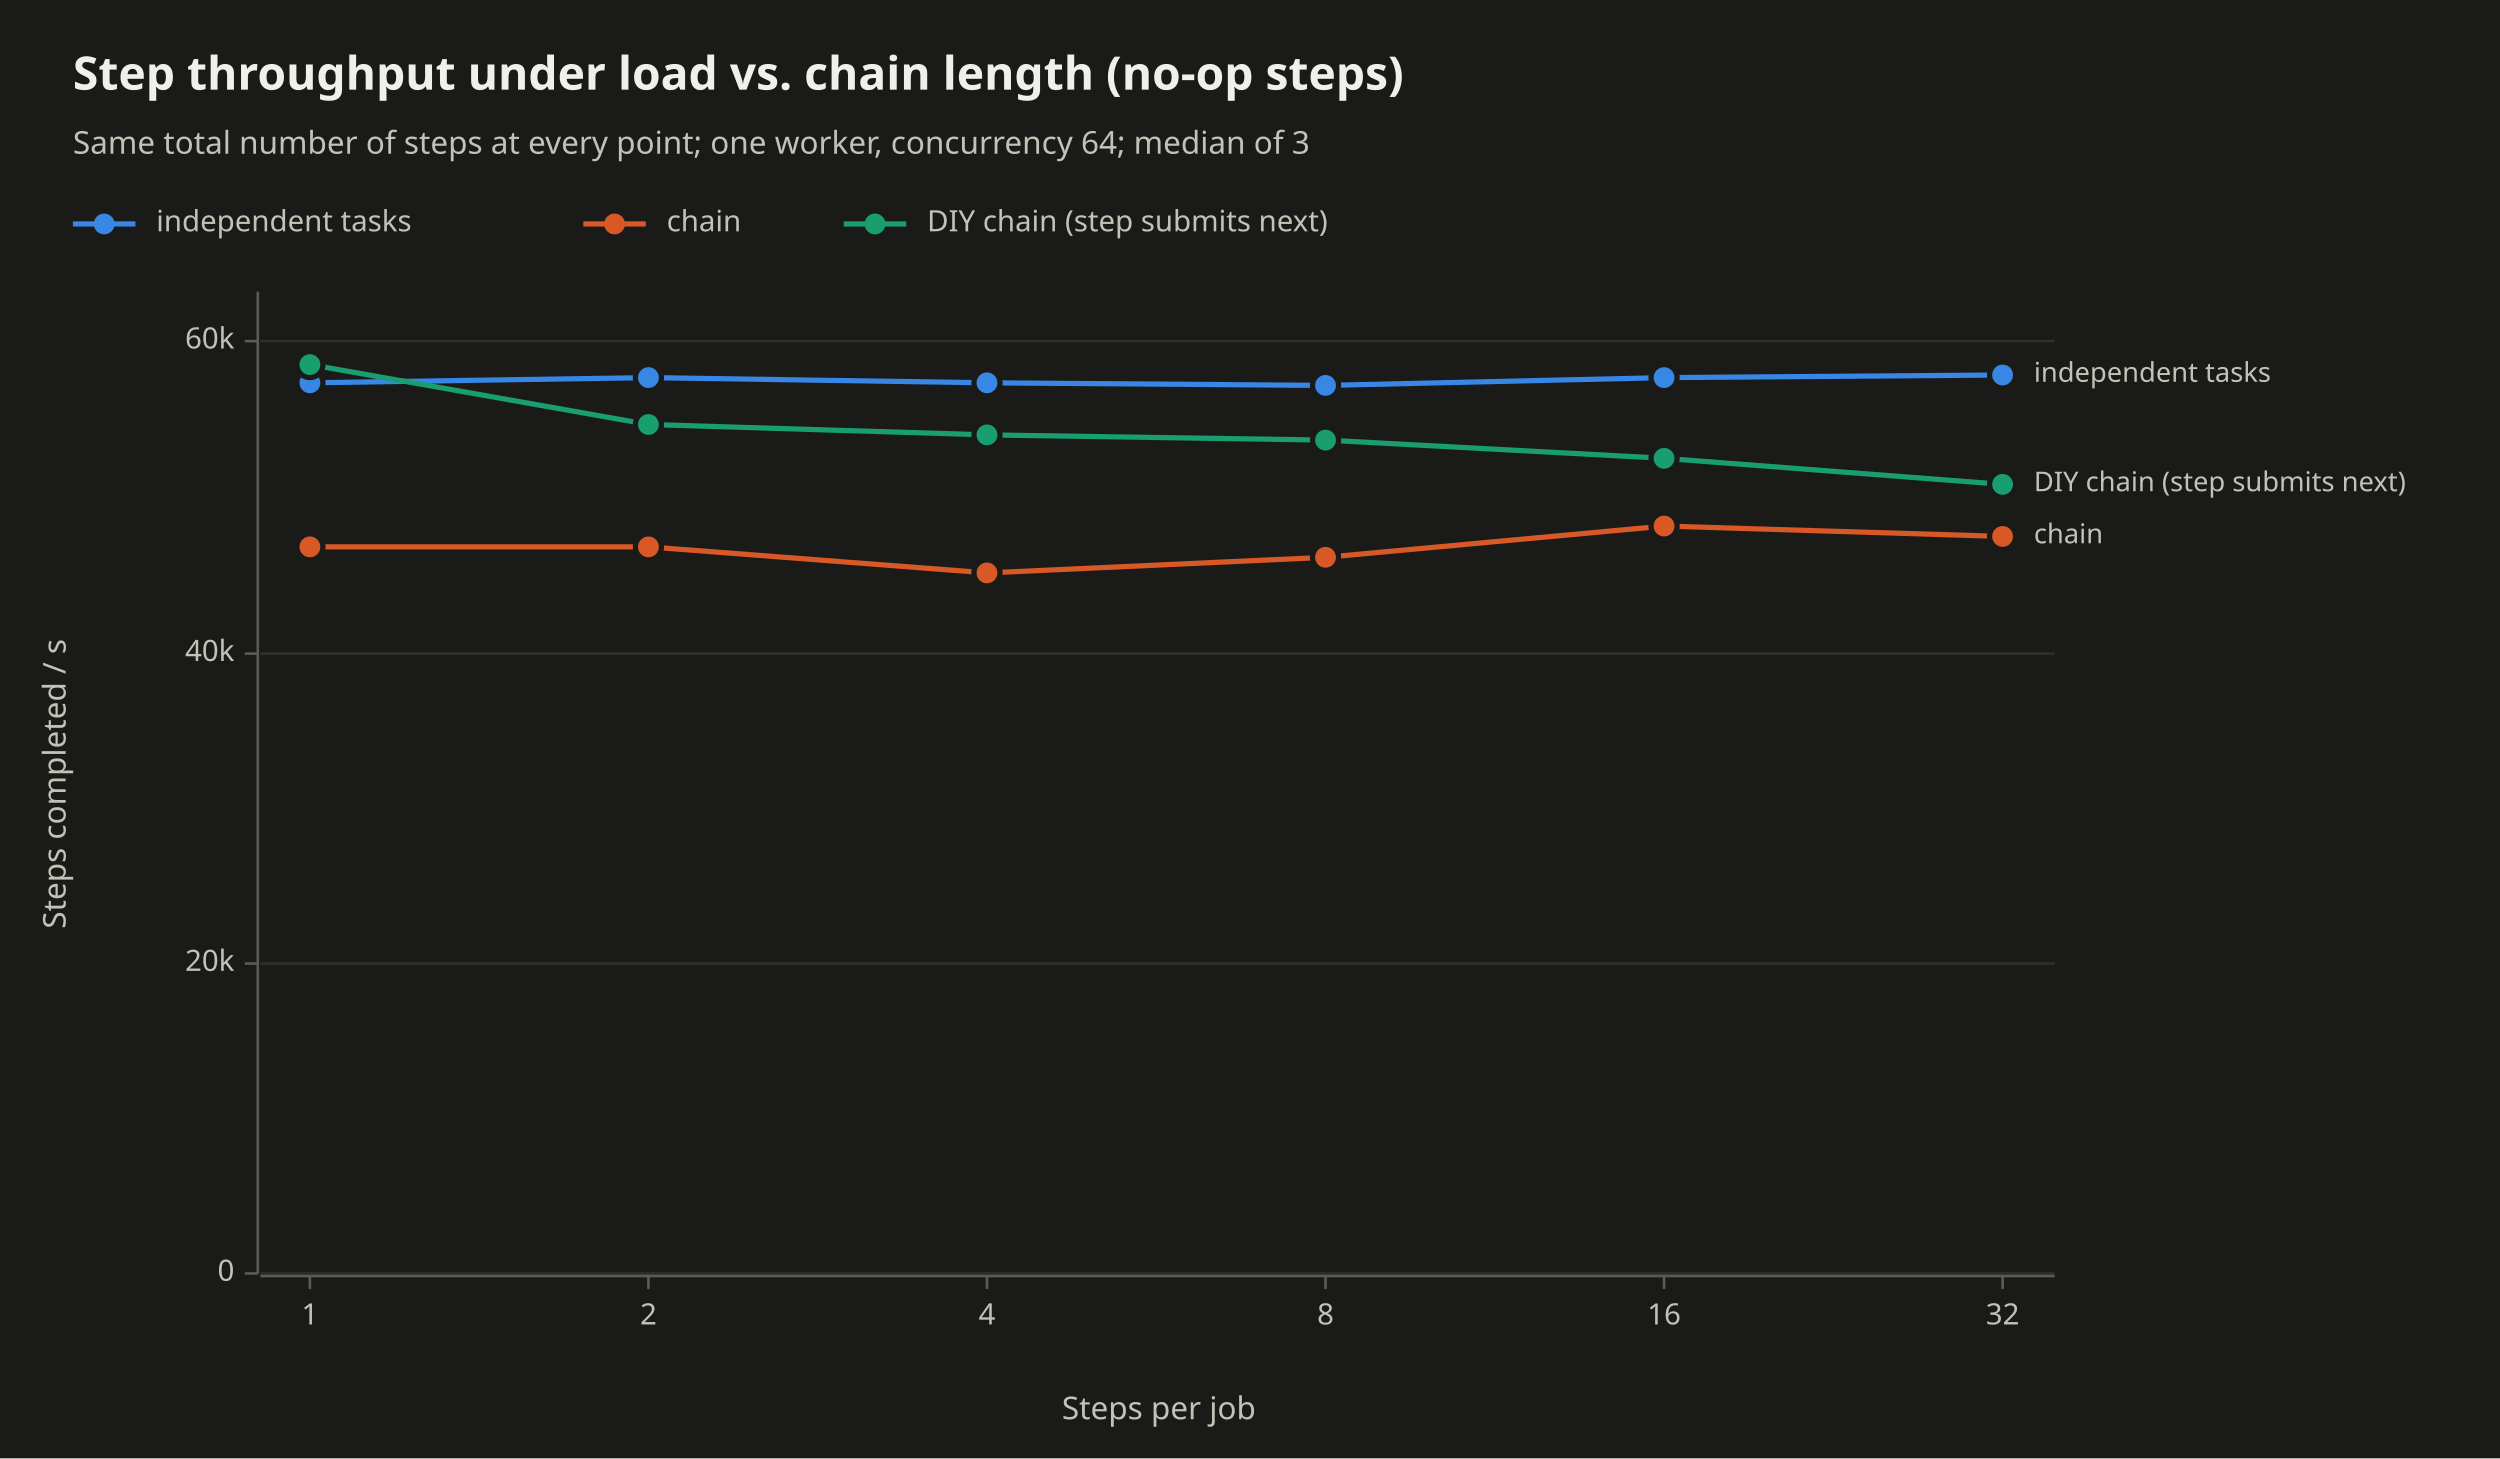
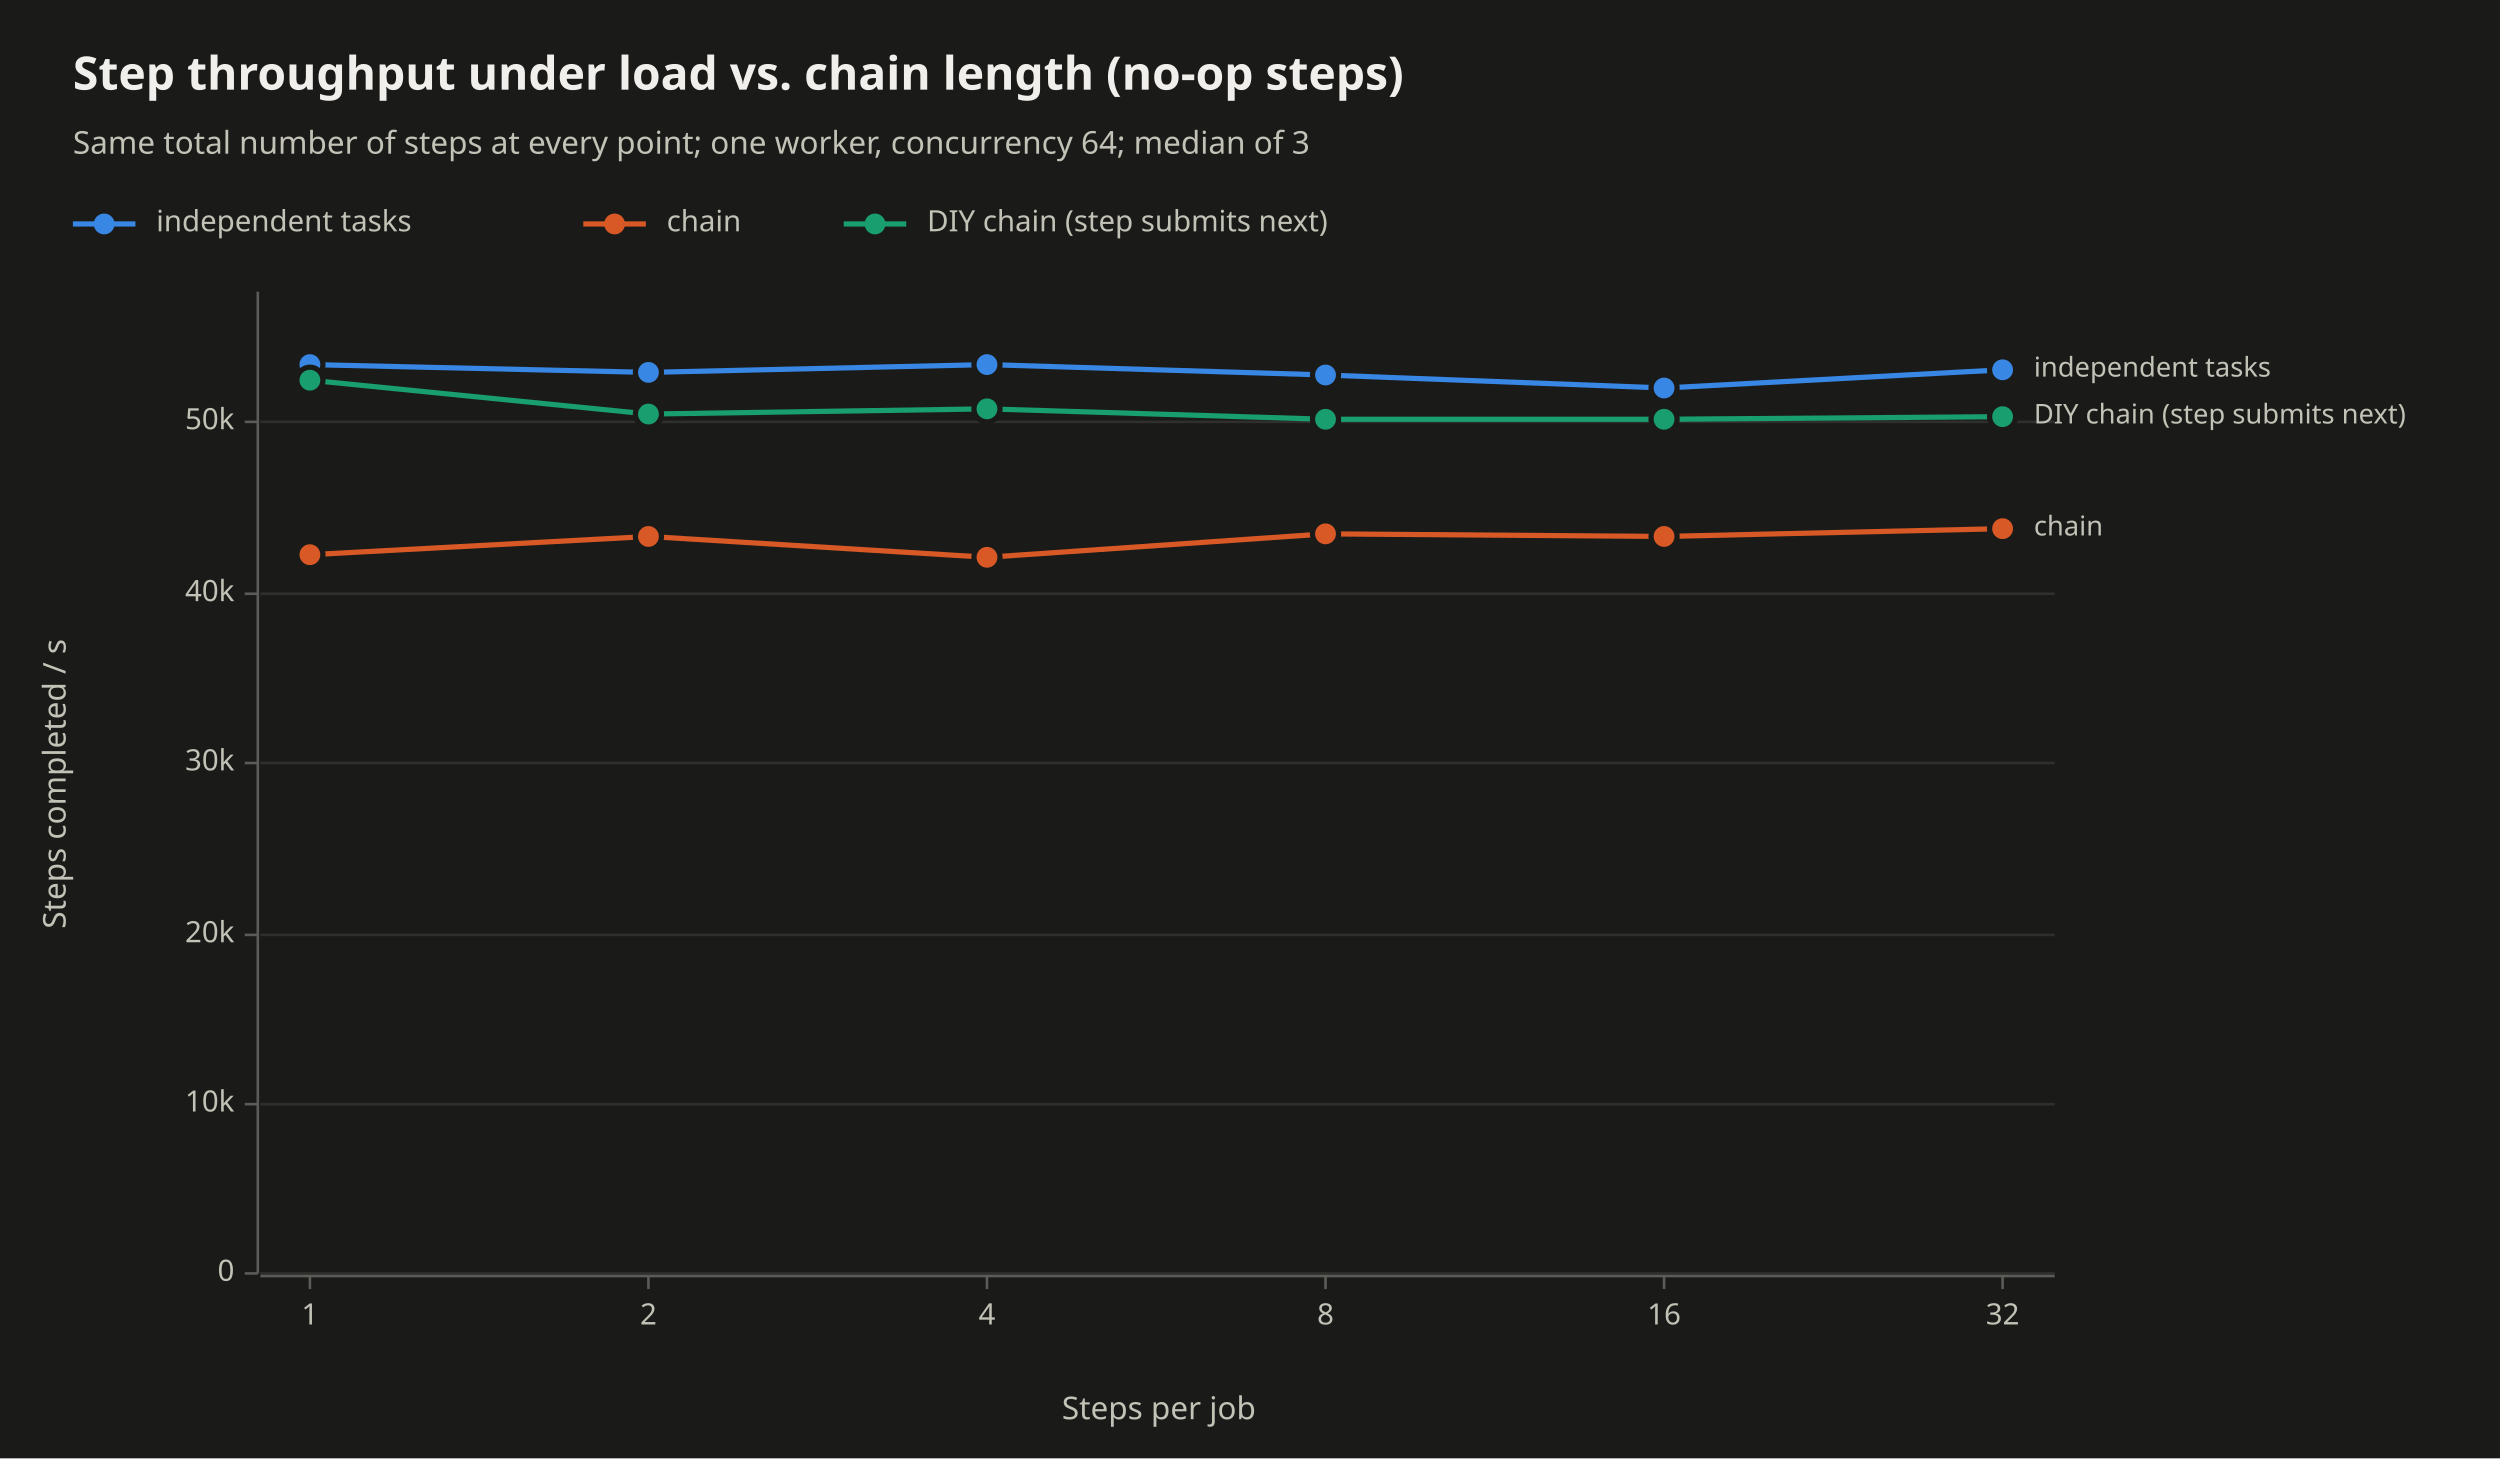
<svg xmlns="http://www.w3.org/2000/svg" width="960" height="560" viewBox="0 0 960 560">
  <rect x="0" y="0" width="960" height="560" opacity="1" fill="#1A1A19" stroke="none" />
  <text x="28" y="30" dy="0.5ex" text-anchor="start" font-family="sans-serif" font-size="17.742" opacity="1" fill="#F0EFEC" font-weight="bold">
Step throughput under load vs. chain length (no-op steps)
</text>
  <text x="28" y="56" dy="0.5ex" text-anchor="start" font-family="sans-serif" font-size="12.097" opacity="1" fill="#C3C2B7">
Same total number of steps at every point; one worker, concurrency 64; median of 3
</text>
  <polyline fill="none" opacity="1" stroke="#3987E5" stroke-width="2" points="28,86 52,86 " />
  <circle cx="40" cy="86" r="4" opacity="1" fill="#3987E5" stroke="none" stroke-width="1" />
  <text x="60" y="86" dy="0.5ex" text-anchor="start" font-family="sans-serif" font-size="11.29" opacity="1" fill="#C3C2B7">
independent tasks
</text>
  <polyline fill="none" opacity="1" stroke="#D95926" stroke-width="2" points="224,86 248,86 " />
  <circle cx="236" cy="86" r="4" opacity="1" fill="#D95926" stroke="none" stroke-width="1" />
  <text x="256" y="86" dy="0.5ex" text-anchor="start" font-family="sans-serif" font-size="11.29" opacity="1" fill="#C3C2B7">
chain
</text>
  <polyline fill="none" opacity="1" stroke="#199E70" stroke-width="2" points="324,86 348,86 " />
  <circle cx="336" cy="86" r="4" opacity="1" fill="#199E70" stroke="none" stroke-width="1" />
  <text x="356" y="86" dy="0.5ex" text-anchor="start" font-family="sans-serif" font-size="11.29" opacity="1" fill="#C3C2B7">
DIY chain (step submits next)
</text>
  <text x="16" y="301" dy="0.76em" text-anchor="middle" font-family="sans-serif" font-size="12.097" opacity="1" fill="#C3C2B7" transform="rotate(270, 16, 301)">
Steps completed / s
</text>
  <text x="445" y="548" dy="-0.5ex" text-anchor="middle" font-family="sans-serif" font-size="12.097" opacity="1" fill="#C3C2B7">
Steps per job
</text>
  <line opacity="1" stroke="#2F2F2D" stroke-width="1" x1="100" y1="489" x2="789" y2="489" />
-   <line opacity="1" stroke="#2F2F2D" stroke-width="1" x1="100" y1="370" x2="789" y2="370" />
-   <line opacity="1" stroke="#2F2F2D" stroke-width="1" x1="100" y1="251" x2="789" y2="251" />
-   <line opacity="1" stroke="#2F2F2D" stroke-width="1" x1="100" y1="131" x2="789" y2="131" />
+   <line opacity="1" stroke="#2F2F2D" stroke-width="1" x1="100" y1="424" x2="789" y2="424" />
+   <line opacity="1" stroke="#2F2F2D" stroke-width="1" x1="100" y1="359" x2="789" y2="359" />
+   <line opacity="1" stroke="#2F2F2D" stroke-width="1" x1="100" y1="293" x2="789" y2="293" />
+   <line opacity="1" stroke="#2F2F2D" stroke-width="1" x1="100" y1="228" x2="789" y2="228" />
+   <line opacity="1" stroke="#2F2F2D" stroke-width="1" x1="100" y1="162" x2="789" y2="162" />
  <polyline fill="none" opacity="1" stroke="#5C5B57" stroke-width="1" points="99,112 99,489 " />
  <text x="90" y="489" dy="0.5ex" text-anchor="end" font-family="sans-serif" font-size="11.29" opacity="1" fill="#C3C2B7">
0
</text>
  <polyline fill="none" opacity="1" stroke="#5C5B57" stroke-width="1" points="94,489 99,489 " />
-   <text x="90" y="370" dy="0.5ex" text-anchor="end" font-family="sans-serif" font-size="11.29" opacity="1" fill="#C3C2B7">
+   <text x="90" y="424" dy="0.5ex" text-anchor="end" font-family="sans-serif" font-size="11.29" opacity="1" fill="#C3C2B7">
+ 10k
+ </text>
+   <polyline fill="none" opacity="1" stroke="#5C5B57" stroke-width="1" points="94,424 99,424 " />
+   <text x="90" y="359" dy="0.5ex" text-anchor="end" font-family="sans-serif" font-size="11.29" opacity="1" fill="#C3C2B7">
20k
</text>
-   <polyline fill="none" opacity="1" stroke="#5C5B57" stroke-width="1" points="94,370 99,370 " />
-   <text x="90" y="251" dy="0.5ex" text-anchor="end" font-family="sans-serif" font-size="11.29" opacity="1" fill="#C3C2B7">
+   <polyline fill="none" opacity="1" stroke="#5C5B57" stroke-width="1" points="94,359 99,359 " />
+   <text x="90" y="293" dy="0.5ex" text-anchor="end" font-family="sans-serif" font-size="11.29" opacity="1" fill="#C3C2B7">
+ 30k
+ </text>
+   <polyline fill="none" opacity="1" stroke="#5C5B57" stroke-width="1" points="94,293 99,293 " />
+   <text x="90" y="228" dy="0.5ex" text-anchor="end" font-family="sans-serif" font-size="11.29" opacity="1" fill="#C3C2B7">
40k
</text>
-   <polyline fill="none" opacity="1" stroke="#5C5B57" stroke-width="1" points="94,251 99,251 " />
-   <text x="90" y="131" dy="0.5ex" text-anchor="end" font-family="sans-serif" font-size="11.29" opacity="1" fill="#C3C2B7">
- 60k
+   <polyline fill="none" opacity="1" stroke="#5C5B57" stroke-width="1" points="94,228 99,228 " />
+   <text x="90" y="162" dy="0.5ex" text-anchor="end" font-family="sans-serif" font-size="11.29" opacity="1" fill="#C3C2B7">
+ 50k
</text>
-   <polyline fill="none" opacity="1" stroke="#5C5B57" stroke-width="1" points="94,131 99,131 " />
+   <polyline fill="none" opacity="1" stroke="#5C5B57" stroke-width="1" points="94,162 99,162 " />
  <polyline fill="none" opacity="1" stroke="#5C5B57" stroke-width="1" points="100,490 789,490 " />
  <text x="119" y="500" dy="0.76em" text-anchor="middle" font-family="sans-serif" font-size="11.29" opacity="1" fill="#C3C2B7">
1
</text>
  <polyline fill="none" opacity="1" stroke="#5C5B57" stroke-width="1" points="119,490 119,495 " />
  <text x="249" y="500" dy="0.76em" text-anchor="middle" font-family="sans-serif" font-size="11.29" opacity="1" fill="#C3C2B7">
2
</text>
  <polyline fill="none" opacity="1" stroke="#5C5B57" stroke-width="1" points="249,490 249,495 " />
  <text x="379" y="500" dy="0.76em" text-anchor="middle" font-family="sans-serif" font-size="11.29" opacity="1" fill="#C3C2B7">
4
</text>
  <polyline fill="none" opacity="1" stroke="#5C5B57" stroke-width="1" points="379,490 379,495 " />
  <text x="509" y="500" dy="0.76em" text-anchor="middle" font-family="sans-serif" font-size="11.29" opacity="1" fill="#C3C2B7">
8
</text>
  <polyline fill="none" opacity="1" stroke="#5C5B57" stroke-width="1" points="509,490 509,495 " />
  <text x="639" y="500" dy="0.76em" text-anchor="middle" font-family="sans-serif" font-size="11.29" opacity="1" fill="#C3C2B7">
16
</text>
  <polyline fill="none" opacity="1" stroke="#5C5B57" stroke-width="1" points="639,490 639,495 " />
  <text x="769" y="500" dy="0.76em" text-anchor="middle" font-family="sans-serif" font-size="11.29" opacity="1" fill="#C3C2B7">
32
</text>
  <polyline fill="none" opacity="1" stroke="#5C5B57" stroke-width="1" points="769,490 769,495 " />
-   <polyline fill="none" opacity="1" stroke="#3987E5" stroke-width="2" points="119,147 249,145 379,147 509,148 639,145 769,144 " />
-   <circle cx="119" cy="147" r="6" opacity="1" fill="#1A1A19" stroke="none" stroke-width="1" />
-   <circle cx="249" cy="145" r="6" opacity="1" fill="#1A1A19" stroke="none" stroke-width="1" />
-   <circle cx="379" cy="147" r="6" opacity="1" fill="#1A1A19" stroke="none" stroke-width="1" />
-   <circle cx="509" cy="148" r="6" opacity="1" fill="#1A1A19" stroke="none" stroke-width="1" />
-   <circle cx="639" cy="145" r="6" opacity="1" fill="#1A1A19" stroke="none" stroke-width="1" />
-   <circle cx="769" cy="144" r="6" opacity="1" fill="#1A1A19" stroke="none" stroke-width="1" />
-   <circle cx="119" cy="147" r="4" opacity="1" fill="#3987E5" stroke="none" stroke-width="1" />
-   <circle cx="249" cy="145" r="4" opacity="1" fill="#3987E5" stroke="none" stroke-width="1" />
-   <circle cx="379" cy="147" r="4" opacity="1" fill="#3987E5" stroke="none" stroke-width="1" />
-   <circle cx="509" cy="148" r="4" opacity="1" fill="#3987E5" stroke="none" stroke-width="1" />
-   <circle cx="639" cy="145" r="4" opacity="1" fill="#3987E5" stroke="none" stroke-width="1" />
-   <circle cx="769" cy="144" r="4" opacity="1" fill="#3987E5" stroke="none" stroke-width="1" />
-   <polyline fill="none" opacity="1" stroke="#D95926" stroke-width="2" points="119,210 249,210 379,220 509,214 639,202 769,206 " />
-   <circle cx="119" cy="210" r="6" opacity="1" fill="#1A1A19" stroke="none" stroke-width="1" />
-   <circle cx="249" cy="210" r="6" opacity="1" fill="#1A1A19" stroke="none" stroke-width="1" />
-   <circle cx="379" cy="220" r="6" opacity="1" fill="#1A1A19" stroke="none" stroke-width="1" />
-   <circle cx="509" cy="214" r="6" opacity="1" fill="#1A1A19" stroke="none" stroke-width="1" />
-   <circle cx="639" cy="202" r="6" opacity="1" fill="#1A1A19" stroke="none" stroke-width="1" />
-   <circle cx="769" cy="206" r="6" opacity="1" fill="#1A1A19" stroke="none" stroke-width="1" />
-   <circle cx="119" cy="210" r="4" opacity="1" fill="#D95926" stroke="none" stroke-width="1" />
-   <circle cx="249" cy="210" r="4" opacity="1" fill="#D95926" stroke="none" stroke-width="1" />
-   <circle cx="379" cy="220" r="4" opacity="1" fill="#D95926" stroke="none" stroke-width="1" />
-   <circle cx="509" cy="214" r="4" opacity="1" fill="#D95926" stroke="none" stroke-width="1" />
-   <circle cx="639" cy="202" r="4" opacity="1" fill="#D95926" stroke="none" stroke-width="1" />
-   <circle cx="769" cy="206" r="4" opacity="1" fill="#D95926" stroke="none" stroke-width="1" />
-   <polyline fill="none" opacity="1" stroke="#199E70" stroke-width="2" points="119,140 249,163 379,167 509,169 639,176 769,186 " />
+   <polyline fill="none" opacity="1" stroke="#3987E5" stroke-width="2" points="119,140 249,143 379,140 509,144 639,149 769,142 " />
  <circle cx="119" cy="140" r="6" opacity="1" fill="#1A1A19" stroke="none" stroke-width="1" />
-   <circle cx="249" cy="163" r="6" opacity="1" fill="#1A1A19" stroke="none" stroke-width="1" />
-   <circle cx="379" cy="167" r="6" opacity="1" fill="#1A1A19" stroke="none" stroke-width="1" />
-   <circle cx="509" cy="169" r="6" opacity="1" fill="#1A1A19" stroke="none" stroke-width="1" />
-   <circle cx="639" cy="176" r="6" opacity="1" fill="#1A1A19" stroke="none" stroke-width="1" />
-   <circle cx="769" cy="186" r="6" opacity="1" fill="#1A1A19" stroke="none" stroke-width="1" />
-   <circle cx="119" cy="140" r="4" opacity="1" fill="#199E70" stroke="none" stroke-width="1" />
-   <circle cx="249" cy="163" r="4" opacity="1" fill="#199E70" stroke="none" stroke-width="1" />
-   <circle cx="379" cy="167" r="4" opacity="1" fill="#199E70" stroke="none" stroke-width="1" />
-   <circle cx="509" cy="169" r="4" opacity="1" fill="#199E70" stroke="none" stroke-width="1" />
-   <circle cx="639" cy="176" r="4" opacity="1" fill="#199E70" stroke="none" stroke-width="1" />
-   <circle cx="769" cy="186" r="4" opacity="1" fill="#199E70" stroke="none" stroke-width="1" />
-   <text x="781" y="144" dy="0.5ex" text-anchor="start" font-family="sans-serif" font-size="10.484" opacity="1" fill="#C3C2B7">
+   <circle cx="249" cy="143" r="6" opacity="1" fill="#1A1A19" stroke="none" stroke-width="1" />
+   <circle cx="379" cy="140" r="6" opacity="1" fill="#1A1A19" stroke="none" stroke-width="1" />
+   <circle cx="509" cy="144" r="6" opacity="1" fill="#1A1A19" stroke="none" stroke-width="1" />
+   <circle cx="639" cy="149" r="6" opacity="1" fill="#1A1A19" stroke="none" stroke-width="1" />
+   <circle cx="769" cy="142" r="6" opacity="1" fill="#1A1A19" stroke="none" stroke-width="1" />
+   <circle cx="119" cy="140" r="4" opacity="1" fill="#3987E5" stroke="none" stroke-width="1" />
+   <circle cx="249" cy="143" r="4" opacity="1" fill="#3987E5" stroke="none" stroke-width="1" />
+   <circle cx="379" cy="140" r="4" opacity="1" fill="#3987E5" stroke="none" stroke-width="1" />
+   <circle cx="509" cy="144" r="4" opacity="1" fill="#3987E5" stroke="none" stroke-width="1" />
+   <circle cx="639" cy="149" r="4" opacity="1" fill="#3987E5" stroke="none" stroke-width="1" />
+   <circle cx="769" cy="142" r="4" opacity="1" fill="#3987E5" stroke="none" stroke-width="1" />
+   <polyline fill="none" opacity="1" stroke="#D95926" stroke-width="2" points="119,213 249,206 379,214 509,205 639,206 769,203 " />
+   <circle cx="119" cy="213" r="6" opacity="1" fill="#1A1A19" stroke="none" stroke-width="1" />
+   <circle cx="249" cy="206" r="6" opacity="1" fill="#1A1A19" stroke="none" stroke-width="1" />
+   <circle cx="379" cy="214" r="6" opacity="1" fill="#1A1A19" stroke="none" stroke-width="1" />
+   <circle cx="509" cy="205" r="6" opacity="1" fill="#1A1A19" stroke="none" stroke-width="1" />
+   <circle cx="639" cy="206" r="6" opacity="1" fill="#1A1A19" stroke="none" stroke-width="1" />
+   <circle cx="769" cy="203" r="6" opacity="1" fill="#1A1A19" stroke="none" stroke-width="1" />
+   <circle cx="119" cy="213" r="4" opacity="1" fill="#D95926" stroke="none" stroke-width="1" />
+   <circle cx="249" cy="206" r="4" opacity="1" fill="#D95926" stroke="none" stroke-width="1" />
+   <circle cx="379" cy="214" r="4" opacity="1" fill="#D95926" stroke="none" stroke-width="1" />
+   <circle cx="509" cy="205" r="4" opacity="1" fill="#D95926" stroke="none" stroke-width="1" />
+   <circle cx="639" cy="206" r="4" opacity="1" fill="#D95926" stroke="none" stroke-width="1" />
+   <circle cx="769" cy="203" r="4" opacity="1" fill="#D95926" stroke="none" stroke-width="1" />
+   <polyline fill="none" opacity="1" stroke="#199E70" stroke-width="2" points="119,146 249,159 379,157 509,161 639,161 769,160 " />
+   <circle cx="119" cy="146" r="6" opacity="1" fill="#1A1A19" stroke="none" stroke-width="1" />
+   <circle cx="249" cy="159" r="6" opacity="1" fill="#1A1A19" stroke="none" stroke-width="1" />
+   <circle cx="379" cy="157" r="6" opacity="1" fill="#1A1A19" stroke="none" stroke-width="1" />
+   <circle cx="509" cy="161" r="6" opacity="1" fill="#1A1A19" stroke="none" stroke-width="1" />
+   <circle cx="639" cy="161" r="6" opacity="1" fill="#1A1A19" stroke="none" stroke-width="1" />
+   <circle cx="769" cy="160" r="6" opacity="1" fill="#1A1A19" stroke="none" stroke-width="1" />
+   <circle cx="119" cy="146" r="4" opacity="1" fill="#199E70" stroke="none" stroke-width="1" />
+   <circle cx="249" cy="159" r="4" opacity="1" fill="#199E70" stroke="none" stroke-width="1" />
+   <circle cx="379" cy="157" r="4" opacity="1" fill="#199E70" stroke="none" stroke-width="1" />
+   <circle cx="509" cy="161" r="4" opacity="1" fill="#199E70" stroke="none" stroke-width="1" />
+   <circle cx="639" cy="161" r="4" opacity="1" fill="#199E70" stroke="none" stroke-width="1" />
+   <circle cx="769" cy="160" r="4" opacity="1" fill="#199E70" stroke="none" stroke-width="1" />
+   <text x="781" y="142" dy="0.5ex" text-anchor="start" font-family="sans-serif" font-size="10.484" opacity="1" fill="#C3C2B7">
independent tasks
</text>
-   <text x="781" y="186" dy="0.5ex" text-anchor="start" font-family="sans-serif" font-size="10.484" opacity="1" fill="#C3C2B7">
+   <text x="781" y="160" dy="0.5ex" text-anchor="start" font-family="sans-serif" font-size="10.484" opacity="1" fill="#C3C2B7">
DIY chain (step submits next)
</text>
-   <text x="781" y="206" dy="0.5ex" text-anchor="start" font-family="sans-serif" font-size="10.484" opacity="1" fill="#C3C2B7">
+   <text x="781" y="203" dy="0.5ex" text-anchor="start" font-family="sans-serif" font-size="10.484" opacity="1" fill="#C3C2B7">
chain
</text>
</svg>
